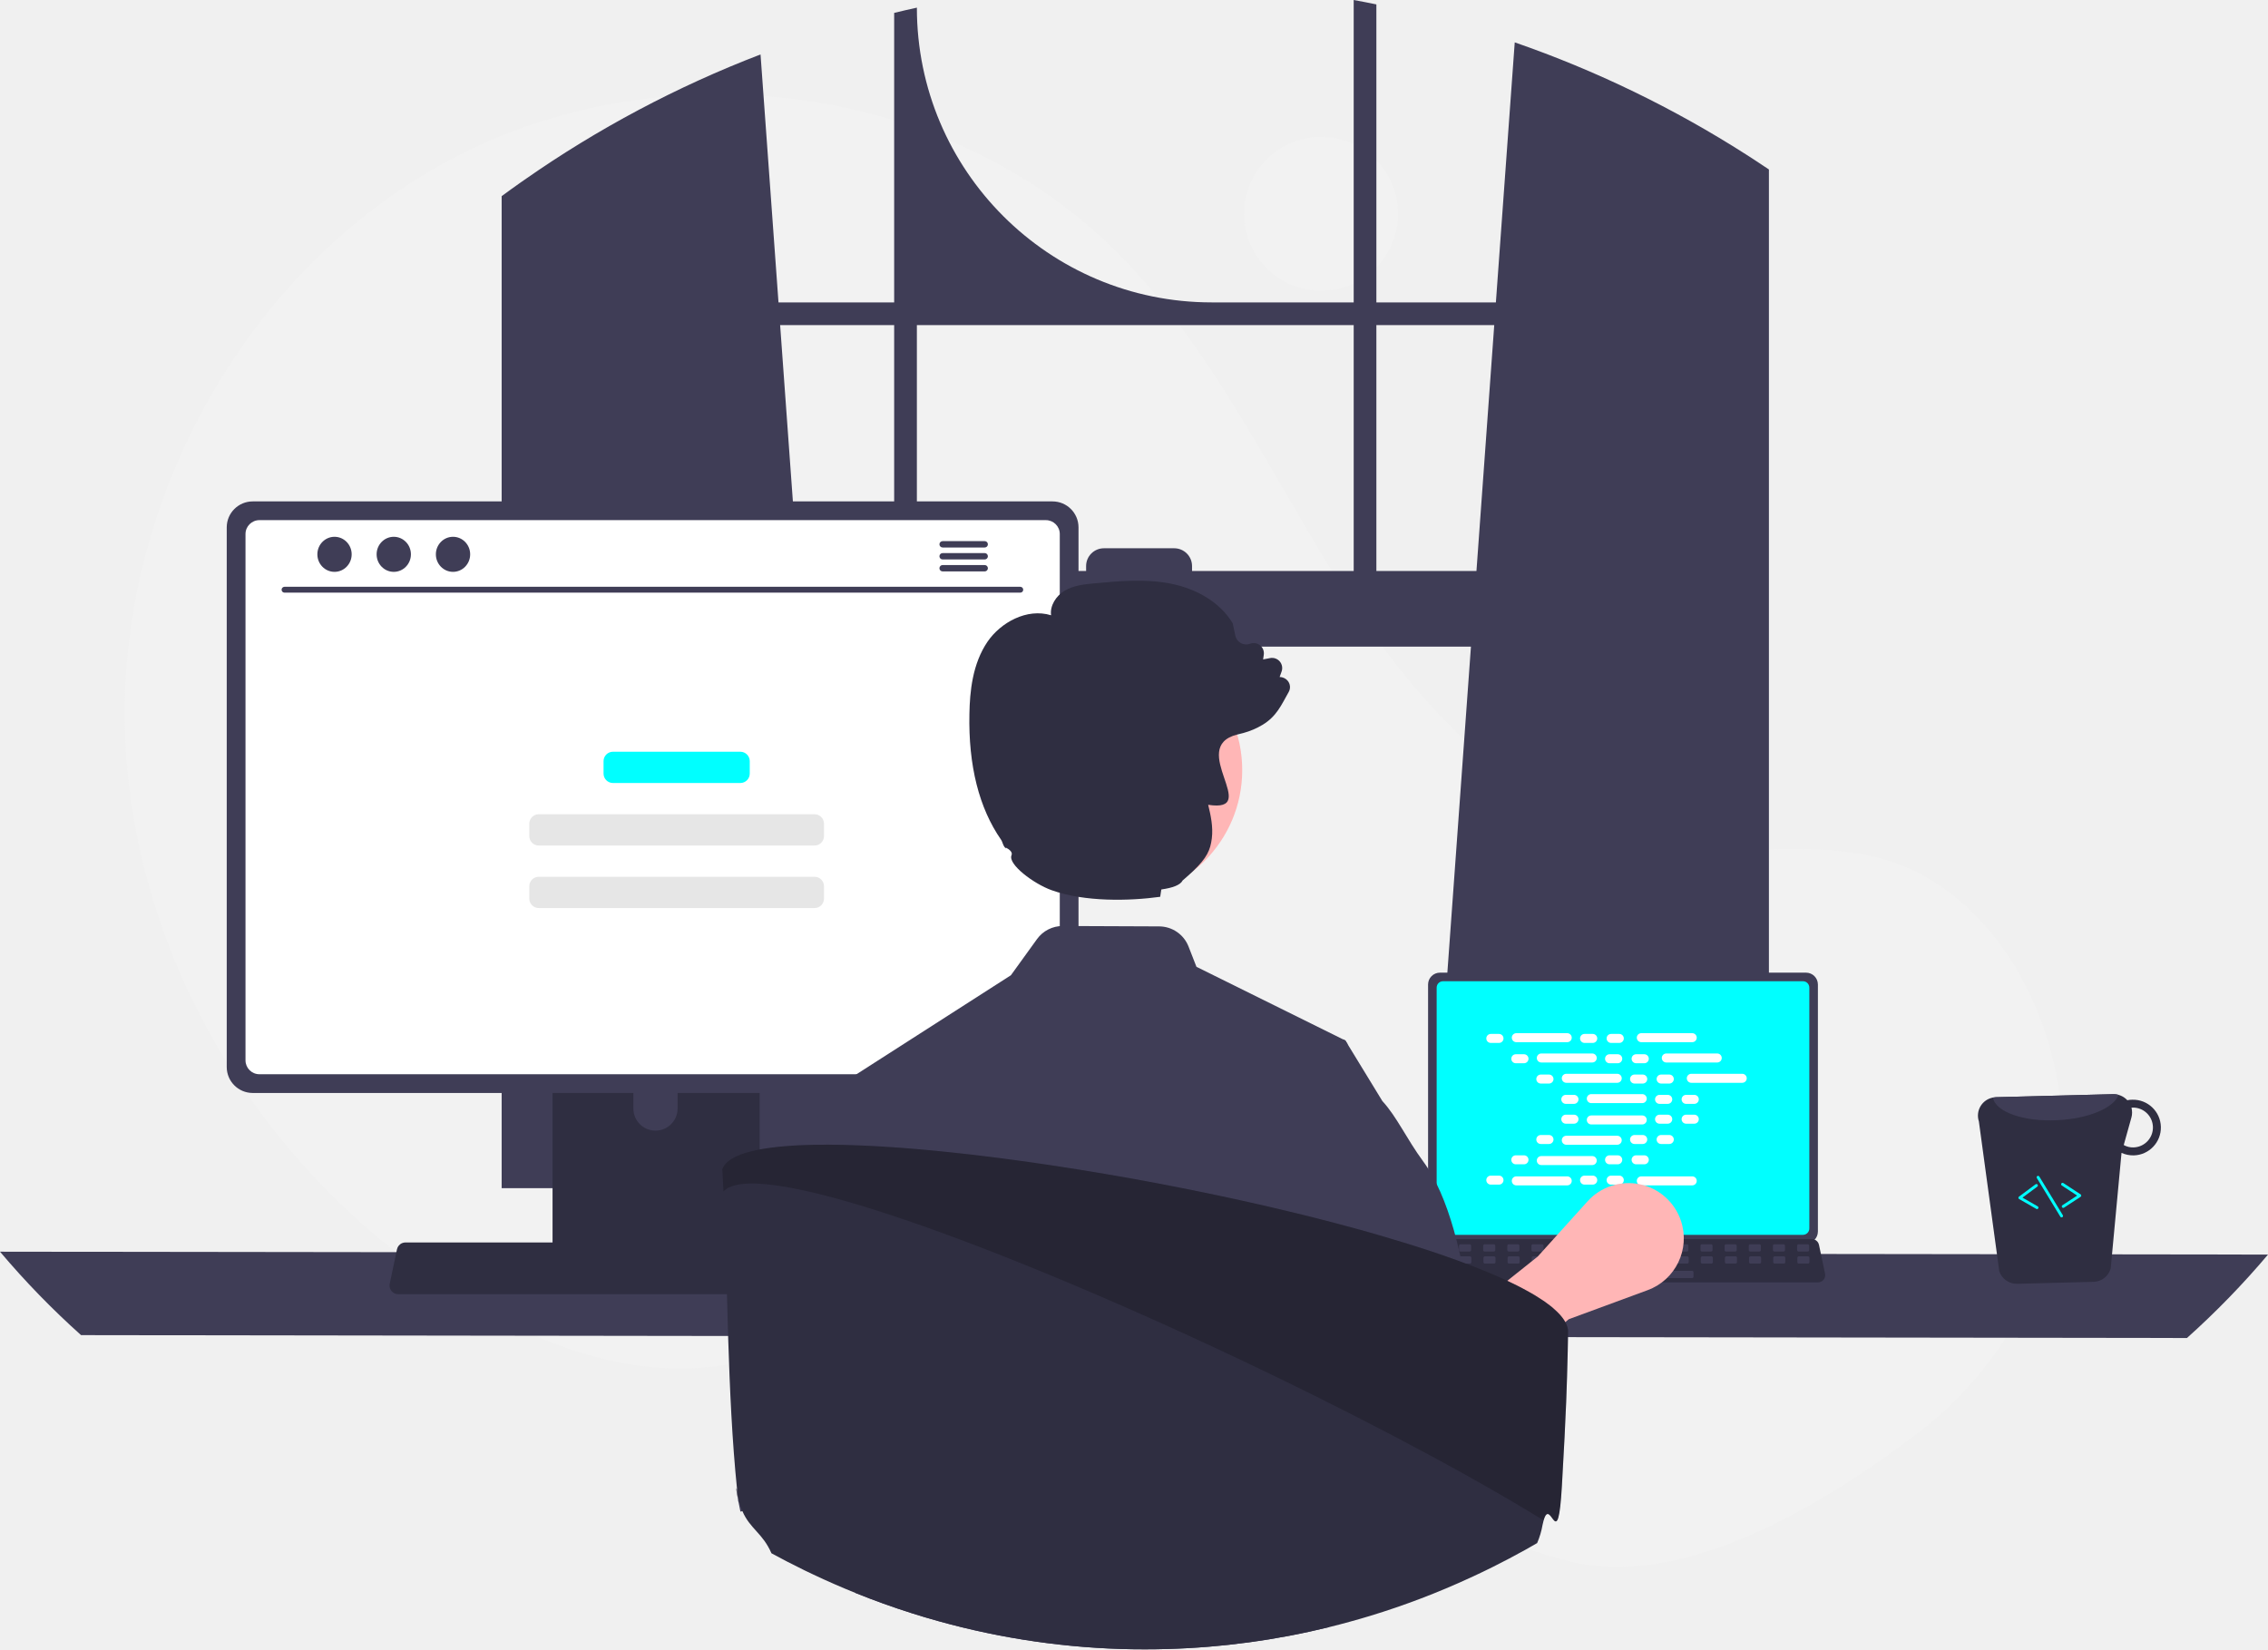
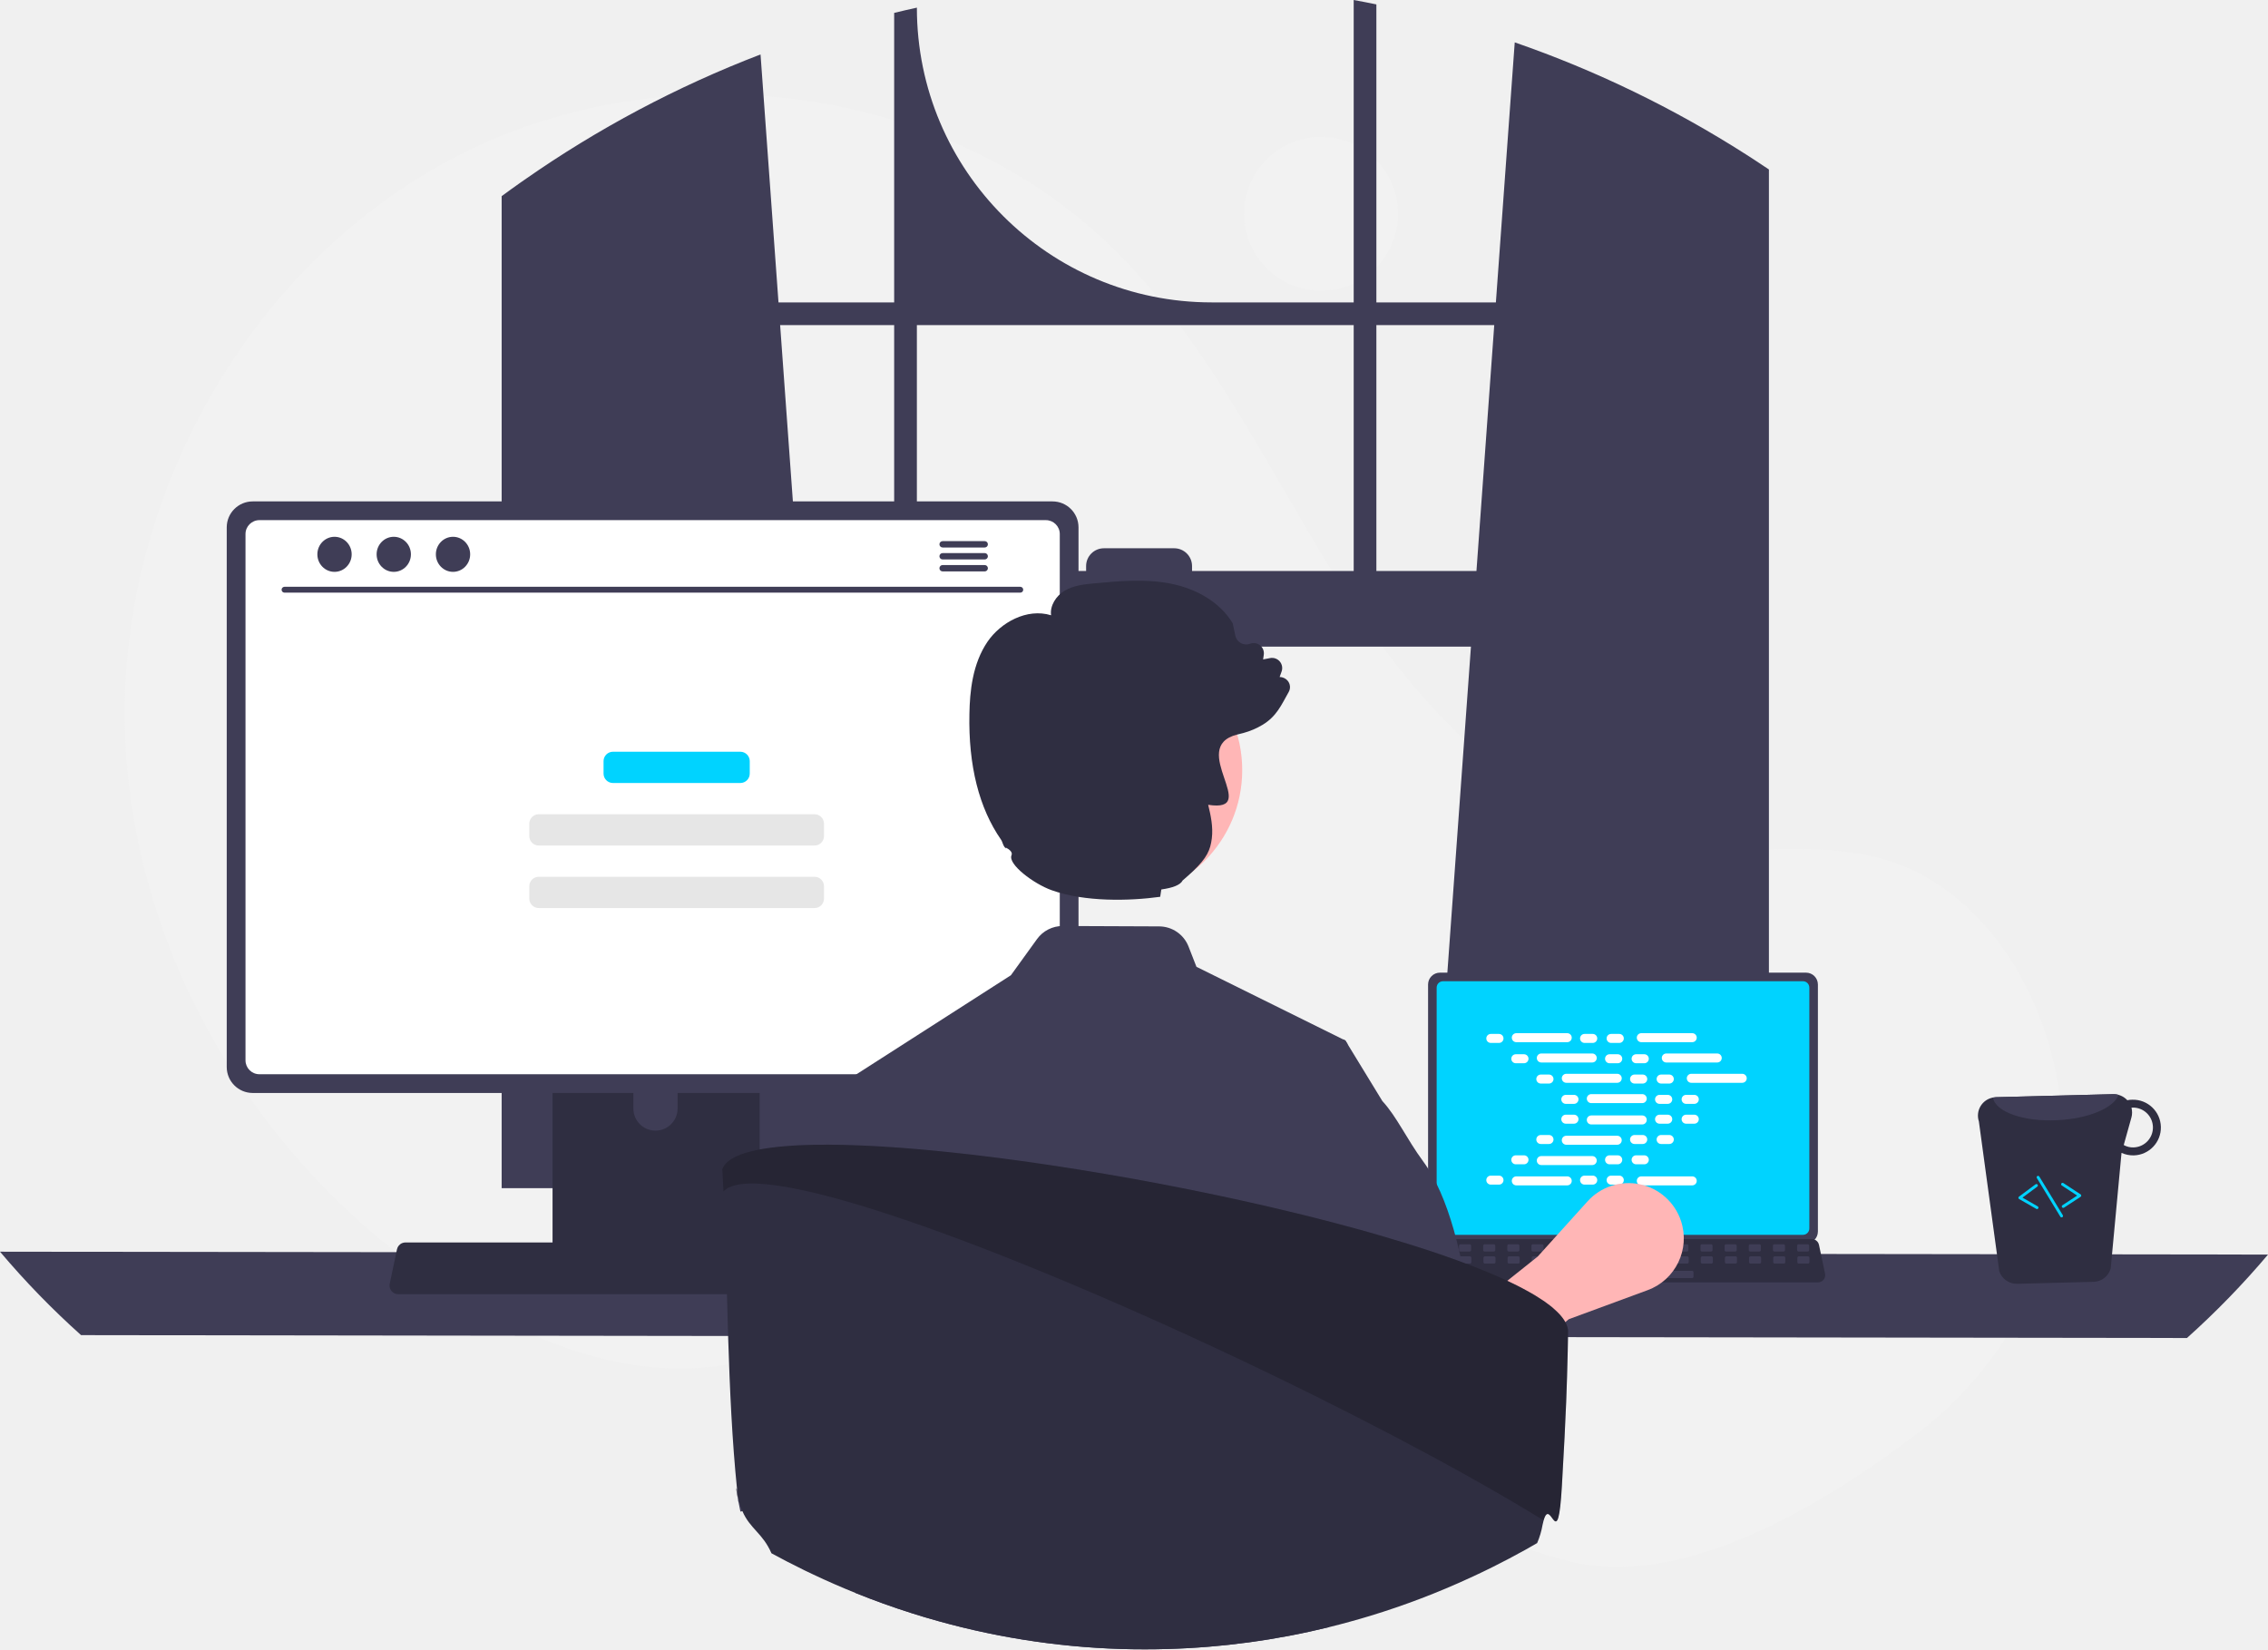
<svg xmlns="http://www.w3.org/2000/svg" data-name="Layer 1" width="786.82" height="572.258" viewBox="0 0 786.82 572.258">
  <circle cx="458.321" cy="74.182" r="26.701" fill="#f2f2f2" />
  <path d="M872.038,661.023c39.688-30.229,58.644-81.025,46.776-129.482q-.442-1.806-.934-3.604c-7.867-28.763-27.332-56.101-55.7-65.291-23.82-7.717-49.82-1.783-74.669-4.851-48.781-6.024-86.601-45.494-113.211-86.819-26.611-41.325-47.062-87.583-82.422-121.724-58.285-56.275-153.362-68.391-225.627-31.76C293.987,254.121,247.955,335.391,249.918,416.386c1.963,80.995,50.046,158.432,119.875,199.517,25.652,15.093,55.321,25.785,84.848,22.044,25.62-3.246,48.899-17.013,74.399-21.1,40.091-6.426,79.927,11.701,114.603,32.824,34.676,21.123,68.17,46.16,107.574,55.952C789.478,715.131,836.881,687.801,872.038,661.023Z" transform="translate(-206.59 -163.8711)" fill="#f2f2f2" />
  <path d="M815.016,219.191c-.87-.58-1.75-1.13-2.62-1.69a380.24,380.24,0,0,0-80.31-38.93l-6.54,90.22h-41.46v-103.39c-2.61-.54-5.24-1.05-7.87-1.53v104.92H626.946A102.27,102.27,0,0,1,524.676,166.521v-0c-2.64.57-5.26,1.18-7.88,1.83v100.44h-40.13l-6.23-86.03a380.858,380.858,0,0,0-81.94,43.53c-.44.3-.88.61-1.31.91-2.21,1.55-4.39,3.13-6.56,4.73v344.19h118.27l-2.09-28.95-11.5-158.95h231.59l-11.5,158.95-2.09,28.95h116.96v-353.45Q817.656,220.901,815.016,219.191Zm-298.22,142.78h-33.39l-6.17-85.3h39.56Zm159.42,0h-56.08v-1.69a6.18,6.18,0,0,0-6.19-6.18h-24.38a6.178,6.178,0,0,0-6.18,6.18v1.69h-58.71v-85.3h151.54Zm7.87,0v-85.3h40.89l-6.17,85.3Z" transform="translate(-206.59 -163.8711)" fill="#3f3d56" />
  <path d="M206.59,598.162a289.003,289.003,0,0,0,28.12,28.95l730.58,1a289.003,289.003,0,0,0,28.12-28.95Z" transform="translate(-206.59 -163.8711)" fill="#3f3d56" />
  <path d="M702.02,505.462v85.704a4.122,4.122,0,0,0,4.119,4.119H833.143a4.122,4.122,0,0,0,4.119-4.119v-85.704a4.124,4.124,0,0,0-4.119-4.115H706.139A4.124,4.124,0,0,0,702.02,505.462Z" transform="translate(-206.59 -163.8711)" fill="#3f3d56" />
-   <path d="M704.999,506.529V590.109a2.205,2.205,0,0,0,2.201,2.201H832.086a2.205,2.205,0,0,0,2.201-2.201V506.529a2.206,2.206,0,0,0-2.201-2.206H707.201A2.206,2.206,0,0,0,704.999,506.529Z" transform="translate(-206.59 -163.8711)" fill="#00FFFF" />
+   <path d="M704.999,506.529V590.109a2.205,2.205,0,0,0,2.201,2.201H832.086a2.205,2.205,0,0,0,2.201-2.201V506.529a2.206,2.206,0,0,0-2.201-2.206H707.201A2.206,2.206,0,0,0,704.999,506.529Z" transform="translate(-206.59 -163.8711)" fill="#00d3ff" />
  <path d="M699.364,607.881a2.47,2.47,0,0,0,1.943.93H837.299a2.502,2.502,0,0,0,2.446-3.016l-2.111-10.027a2.507,2.507,0,0,0-1.558-1.818,2.425,2.425,0,0,0-.888-.168H703.41a2.424,2.424,0,0,0-.888.168,2.507,2.507,0,0,0-1.558,1.818l-2.111,10.027A2.501,2.501,0,0,0,699.364,607.881Z" transform="translate(-206.59 -163.8711)" fill="#2f2e41" />
  <rect x="830.034" y="595.588" width="4.188" height="2.513" rx="0.488" transform="translate(1457.666 1029.819) rotate(-180)" fill="#3f3d56" />
  <rect x="821.657" y="595.588" width="4.188" height="2.513" rx="0.488" transform="translate(1440.912 1029.819) rotate(-180)" fill="#3f3d56" />
  <rect x="813.28" y="595.588" width="4.188" height="2.513" rx="0.488" transform="translate(1424.158 1029.819) rotate(-180)" fill="#3f3d56" />
  <rect x="804.903" y="595.588" width="4.188" height="2.513" rx="0.488" transform="translate(1407.404 1029.819) rotate(-180)" fill="#3f3d56" />
  <rect x="796.526" y="595.588" width="4.188" height="2.513" rx="0.488" transform="translate(1390.65 1029.819) rotate(-180)" fill="#3f3d56" />
  <rect x="788.149" y="595.588" width="4.188" height="2.513" rx="0.488" transform="translate(1373.896 1029.819) rotate(-180)" fill="#3f3d56" />
  <rect x="779.772" y="595.588" width="4.188" height="2.513" rx="0.488" transform="translate(1357.142 1029.819) rotate(-180)" fill="#3f3d56" />
  <rect x="771.395" y="595.588" width="4.188" height="2.513" rx="0.488" transform="translate(1340.388 1029.819) rotate(-180)" fill="#3f3d56" />
  <rect x="763.018" y="595.588" width="4.188" height="2.513" rx="0.488" transform="translate(1323.634 1029.819) rotate(-180)" fill="#3f3d56" />
  <rect x="754.641" y="595.588" width="4.188" height="2.513" rx="0.488" transform="translate(1306.88 1029.819) rotate(-180)" fill="#3f3d56" />
  <rect x="746.264" y="595.588" width="4.188" height="2.513" rx="0.488" transform="translate(1290.126 1029.819) rotate(-180)" fill="#3f3d56" />
  <rect x="737.887" y="595.588" width="4.188" height="2.513" rx="0.488" transform="translate(1273.372 1029.819) rotate(-180)" fill="#3f3d56" />
  <rect x="729.51" y="595.588" width="4.188" height="2.513" rx="0.488" transform="translate(1256.618 1029.819) rotate(-180)" fill="#3f3d56" />
  <rect x="721.133" y="595.588" width="4.188" height="2.513" rx="0.488" transform="translate(1239.865 1029.819) rotate(-180)" fill="#3f3d56" />
  <rect x="712.756" y="595.588" width="4.188" height="2.513" rx="0.488" transform="translate(1223.111 1029.819) rotate(-180)" fill="#3f3d56" />
  <rect x="704.379" y="595.588" width="4.188" height="2.513" rx="0.488" transform="translate(1206.357 1029.819) rotate(-180)" fill="#3f3d56" />
  <rect x="830.133" y="599.777" width="4.188" height="2.513" rx="0.488" transform="translate(1457.864 1038.196) rotate(-180)" fill="#3f3d56" />
  <rect x="821.756" y="599.777" width="4.188" height="2.513" rx="0.488" transform="translate(1441.11 1038.196) rotate(-180)" fill="#3f3d56" />
  <rect x="813.379" y="599.777" width="4.188" height="2.513" rx="0.488" transform="translate(1424.356 1038.196) rotate(-180)" fill="#3f3d56" />
  <rect x="805.002" y="599.777" width="4.188" height="2.513" rx="0.488" transform="translate(1407.602 1038.196) rotate(-180)" fill="#3f3d56" />
  <rect x="796.625" y="599.777" width="4.188" height="2.513" rx="0.488" transform="translate(1390.848 1038.196) rotate(-180)" fill="#3f3d56" />
  <rect x="788.248" y="599.777" width="4.188" height="2.513" rx="0.488" transform="translate(1374.094 1038.196) rotate(-180)" fill="#3f3d56" />
  <rect x="779.871" y="599.777" width="4.188" height="2.513" rx="0.488" transform="translate(1357.34 1038.196) rotate(-180)" fill="#3f3d56" />
  <rect x="771.494" y="599.777" width="4.188" height="2.513" rx="0.488" transform="translate(1340.586 1038.196) rotate(-180)" fill="#3f3d56" />
  <rect x="763.117" y="599.777" width="4.188" height="2.513" rx="0.488" transform="translate(1323.832 1038.196) rotate(-180)" fill="#3f3d56" />
  <rect x="754.74" y="599.777" width="4.188" height="2.513" rx="0.488" transform="translate(1307.078 1038.196) rotate(-180)" fill="#3f3d56" />
  <rect x="746.363" y="599.777" width="4.188" height="2.513" rx="0.488" transform="translate(1290.324 1038.196) rotate(-180)" fill="#3f3d56" />
  <rect x="737.986" y="599.777" width="4.188" height="2.513" rx="0.488" transform="translate(1273.57 1038.196) rotate(-180)" fill="#3f3d56" />
  <rect x="729.609" y="599.777" width="4.188" height="2.513" rx="0.488" transform="translate(1256.816 1038.196) rotate(-180)" fill="#3f3d56" />
  <rect x="721.232" y="599.777" width="4.188" height="2.513" rx="0.488" transform="translate(1240.062 1038.196) rotate(-180)" fill="#3f3d56" />
  <rect x="712.855" y="599.777" width="4.188" height="2.513" rx="0.488" transform="translate(1223.309 1038.196) rotate(-180)" fill="#3f3d56" />
  <rect x="704.478" y="599.777" width="4.188" height="2.513" rx="0.488" transform="translate(1206.555 1038.196) rotate(-180)" fill="#3f3d56" />
  <rect x="760.604" y="604.803" width="33.508" height="2.513" rx="0.488" transform="translate(1348.126 1048.248) rotate(-180)" fill="#3f3d56" />
  <rect x="515.631" y="358.737" width="5.966" height="3.122" rx="1.561" fill="#fff" />
  <rect x="548.154" y="358.737" width="5.966" height="3.122" rx="1.561" fill="#fff" />
  <rect x="557.369" y="358.737" width="5.966" height="3.122" rx="1.561" fill="#fff" />
  <rect x="524.477" y="358.477" width="20.796" height="3.122" rx="1.561" fill="#fff" />
  <rect x="567.841" y="358.477" width="20.796" height="3.122" rx="1.561" fill="#fff" />
  <rect x="524.304" y="365.784" width="5.966" height="3.122" rx="1.561" fill="#fff" />
  <rect x="556.827" y="365.784" width="5.966" height="3.122" rx="1.561" fill="#fff" />
  <rect x="566.042" y="365.784" width="5.966" height="3.122" rx="1.561" fill="#fff" />
  <rect x="533.15" y="365.523" width="20.796" height="3.122" rx="1.561" fill="#fff" />
  <rect x="576.514" y="365.523" width="20.796" height="3.122" rx="1.561" fill="#fff" />
  <rect x="532.977" y="372.83" width="5.966" height="3.122" rx="1.561" fill="#fff" />
  <rect x="565.5" y="372.83" width="5.966" height="3.122" rx="1.561" fill="#fff" />
  <rect x="574.715" y="372.83" width="5.966" height="3.122" rx="1.561" fill="#fff" />
  <rect x="541.823" y="372.57" width="20.796" height="3.122" rx="1.561" fill="#fff" />
  <rect x="585.187" y="372.57" width="20.796" height="3.122" rx="1.561" fill="#fff" />
  <rect x="541.649" y="379.877" width="5.966" height="3.122" rx="1.561" fill="#fff" />
  <rect x="574.172" y="379.877" width="5.966" height="3.122" rx="1.561" fill="#fff" />
  <rect x="583.387" y="379.877" width="5.966" height="3.122" rx="1.561" fill="#fff" />
  <rect x="550.496" y="379.617" width="20.796" height="3.122" rx="1.561" fill="#fff" />
  <rect x="548.154" y="407.898" width="5.966" height="3.122" rx="1.561" fill="#fff" />
  <rect x="557.369" y="407.898" width="5.966" height="3.122" rx="1.561" fill="#fff" />
  <rect x="567.841" y="408.158" width="20.796" height="3.122" rx="1.561" fill="#fff" />
  <rect x="515.631" y="407.898" width="5.966" height="3.122" rx="1.561" fill="#fff" />
  <rect x="524.477" y="408.158" width="20.796" height="3.122" rx="1.561" fill="#fff" />
  <rect x="524.304" y="400.851" width="5.966" height="3.122" rx="1.561" fill="#fff" />
  <rect x="556.827" y="400.851" width="5.966" height="3.122" rx="1.561" fill="#fff" />
  <rect x="566.042" y="400.851" width="5.966" height="3.122" rx="1.561" fill="#fff" />
  <rect x="533.15" y="401.111" width="20.796" height="3.122" rx="1.561" fill="#fff" />
  <rect x="532.977" y="393.804" width="5.966" height="3.122" rx="1.561" fill="#fff" />
  <rect x="565.5" y="393.804" width="5.966" height="3.122" rx="1.561" fill="#fff" />
  <rect x="574.715" y="393.804" width="5.966" height="3.122" rx="1.561" fill="#fff" />
  <rect x="541.823" y="394.064" width="20.796" height="3.122" rx="1.561" fill="#fff" />
  <rect x="541.649" y="386.758" width="5.966" height="3.122" rx="1.561" fill="#fff" />
  <rect x="574.172" y="386.758" width="5.966" height="3.122" rx="1.561" fill="#fff" />
  <rect x="583.387" y="386.758" width="5.966" height="3.122" rx="1.561" fill="#fff" />
  <rect x="550.496" y="387.018" width="20.796" height="3.122" rx="1.561" fill="#fff" />
  <path d="M711.507,654.353l-13.35-21.102,41.902-33.403,17.295-19.161a19.161,19.161,0,0,1,32.418,6.828h0a19.161,19.161,0,0,1-11.57,23.991l-27.349,10.075Z" transform="translate(-206.59 -163.8711)" fill="#ffb6b6" />
  <path d="M398.28,501.352v102.56h71.85v-102.56a3.448,3.448,0,0,0-2.43-3.3,3.175,3.175,0,0,0-1.03-.16H401.75A3.463,3.463,0,0,0,398.28,501.352Zm28.04,35.24a7.67,7.67,0,0,1,15.34,0v11.9a7.67,7.67,0,0,1-15.34,0Z" transform="translate(-206.59 -163.8711)" fill="#2f2e41" />
  <path d="M398.06,600.632v9.89a1.946,1.946,0,0,0,1.93,1.94h68.43a1.94,1.94,0,0,0,1.93-1.94v-9.89Z" transform="translate(-206.59 -163.8711)" fill="#3f3d56" />
  <path d="M285.25,346.832V534.092a9.007,9.007,0,0,0,9,9h277.5a9.007,9.007,0,0,0,9-9V346.832a9.011,9.011,0,0,0-9-8.99H294.25A9.012,9.012,0,0,0,285.25,346.832Z" transform="translate(-206.59 -163.8711)" fill="#3f3d56" />
  <path d="M291.76,349.162v182.62a4.818,4.818,0,0,0,4.81,4.81H569.44a4.818,4.818,0,0,0,4.81-4.81v-182.62a4.82,4.82,0,0,0-4.81-4.82H296.57A4.821,4.821,0,0,0,291.76,349.162Z" transform="translate(-206.59 -163.8711)" fill="#fff" />
  <path d="M342.4,611.792a2.948,2.948,0,0,0,2.32,1.11h162.34a2.987,2.987,0,0,0,2.92-3.6l-2.52-11.97a2.993,2.993,0,0,0-1.86-2.17,2.895,2.895,0,0,0-1.06-.2H347.23a2.894,2.894,0,0,0-1.06.2,2.992,2.992,0,0,0-1.86,2.17l-2.52,11.97A2.985,2.985,0,0,0,342.4,611.792Z" transform="translate(-206.59 -163.8711)" fill="#2f2e41" />
  <path d="M560.585,369.499H305.261a1.016,1.016,0,0,1,0-2.031H560.585a1.016,1.016,0,0,1,0,2.031Z" transform="translate(-206.59 -163.8711)" fill="#3f3d56" />
  <ellipse cx="116.051" cy="192.33" rx="5.95" ry="6.083" fill="#3f3d56" />
  <ellipse cx="136.607" cy="192.33" rx="5.95" ry="6.083" fill="#3f3d56" />
  <ellipse cx="157.163" cy="192.33" rx="5.95" ry="6.083" fill="#3f3d56" />
  <path d="M548.206,351.622h-14.6a1.105,1.105,0,0,0,0,2.21h14.6a1.105,1.105,0,0,0,0-2.21Z" transform="translate(-206.59 -163.8711)" fill="#3f3d56" />
  <path d="M548.206,355.772h-14.6a1.105,1.105,0,0,0,0,2.21h14.6a1.105,1.105,0,0,0,0-2.21Z" transform="translate(-206.59 -163.8711)" fill="#3f3d56" />
  <path d="M548.206,359.922h-14.6a1.105,1.105,0,0,0,0,2.21h14.6a1.105,1.105,0,0,0,0-2.21Z" transform="translate(-206.59 -163.8711)" fill="#3f3d56" />
  <path d="M900.186,604.972a6.416,6.416,0,0,0,6.183,4.331l26.492-.682a6.329,6.329,0,0,0,5.981-4.657l3.749-40.087a9.794,9.794,0,0,0,4.238.871,9.661,9.661,0,1,0-.485-19.317,8.184,8.184,0,0,0-1.736.181,6.548,6.548,0,0,0-4.874-2.103l-40.751,1.052a5.853,5.853,0,0,0-1.005.125,6.365,6.365,0,0,0-4.873,8.265Zm43.173-43.817,2.668-9.553a6.506,6.506,0,0,0,.02-3.375c.129-0.0.244-.062.373-.062a6.91,6.91,0,0,1,.324,13.817A6.505,6.505,0,0,1,943.359,561.156Z" transform="translate(-206.59 -163.8711)" fill="#2f2e41" />
  <path d="M897.978,544.686c.868,4.964,10.629,8.454,22.366,7.847,10.793-.497,19.617-4.287,21.234-8.778a6.025,6.025,0,0,0-1.844-.246l-40.751,1.052A5.853,5.853,0,0,0,897.978,544.686Z" transform="translate(-206.59 -163.8711)" fill="#3f3d56" />
-   <path d="M922.494,582.944a.497.497,0,0,0,.151-.066l5.753-3.766a.499.499,0,0,0,0-.836l-5.98-3.917a.5.5,0,1,0-.548.836l5.341,3.498-5.114,3.348a.5.5,0,0,0,.396.903Z" transform="translate(-206.59 -163.8711)" fill="#00FFFF" />
-   <path d="M913.408,583.363a.5.5,0,0,0,.126-.918l-5.303-3.04,5.126-3.807a.5.5,0,1,0-.596-.802l-5.739,4.263a.5.5,0,0,0,.049.835l5.965,3.42A.5.5,0,0,0,913.408,583.363Z" transform="translate(-206.59 -163.8711)" fill="#00FFFF" />
-   <path d="M921.922,586.244a.482.482,0,0,0,.137-.058.5.5,0,0,0,.168-.687l-8.155-13.408a.5.5,0,0,0-.854.521l8.155,13.408A.5.5,0,0,0,921.922,586.244Z" transform="translate(-206.59 -163.8711)" fill="#00FFFF" />
-   <rect x="209.385" y="260.827" width="50.719" height="10.846" rx="3.264" fill="#00FFFF" />
+   <path d="M922.494,582.944a.497.497,0,0,0,.151-.066l5.753-3.766a.499.499,0,0,0,0-.836l-5.98-3.917a.5.5,0,1,0-.548.836l5.341,3.498-5.114,3.348a.5.5,0,0,0,.396.903Z" transform="translate(-206.59 -163.8711)" fill="#00d3ff" />
+   <path d="M913.408,583.363a.5.5,0,0,0,.126-.918l-5.303-3.04,5.126-3.807a.5.5,0,1,0-.596-.802l-5.739,4.263a.5.5,0,0,0,.049.835l5.965,3.42A.5.5,0,0,0,913.408,583.363Z" transform="translate(-206.59 -163.8711)" fill="#00d3ff" />
+   <path d="M921.922,586.244a.482.482,0,0,0,.137-.058.5.5,0,0,0,.168-.687l-8.155-13.408a.5.5,0,0,0-.854.521l8.155,13.408A.5.5,0,0,0,921.922,586.244Z" transform="translate(-206.59 -163.8711)" fill="#00d3ff" />
+   <rect x="209.385" y="260.827" width="50.719" height="10.846" rx="3.264" fill="#00d3ff" />
  <rect x="183.626" y="282.519" width="102.236" height="10.846" rx="3.264" fill="#e6e6e6" />
  <rect x="183.626" y="304.21" width="102.236" height="10.846" rx="3.264" fill="#e6e6e6" />
  <path d="M497.301,540.717l.217.684.011.023,6.525,19.838,7.506,22.861,14.123,42.961.137,6.673v.023l1.049,53.684-2.909,7.278,3.274,11.932s-1.506-18.037-9.582-7.679c-4.574,5.886-9.925,11.91-14.317,17.556q9.6,3.884,19.507,7.027c1.426.456,2.863.89,4.301,1.323q.462.137.924.274a266.863,266.863,0,0,0,67.351,10.826c1.186.034,2.35.057,3.479.08.399.011.787.023,1.175.023,1.278.011,2.544.023,3.822.023q3.867,0,7.7-.114a266.853,266.853,0,0,0,56.091-7.586c-.125-7.586-.468-16.45-.958-25.918-.228-4.643-5.35-9.674-5.658-14.533-.217-3.65,4.381-7.084,4.141-10.792-1.551-22.827-3.491-14.064-4.928-30.229q-.222-2.379-.411-4.552c-.924-10.381-1.563-16.872-1.563-16.872l6.137-38.683,9.639-60.734-.742-1.221-.833-.411-50.844-25.165-2.761-7.073a10.979,10.979,0,0,0-10.141-6.947l-33.493-.137a10.931,10.931,0,0,0-8.909,4.529l-9.069,12.56Z" transform="translate(-206.59 -163.8711)" fill="#3f3d56" />
  <path d="M533.407,617.525,525.82,633.758l-5.179,11.088-8.909,46.646-4.46,4.734L503.45,679.467l-39.998,8.881c-1.312-7.29-.351.247-1.161-7.75.228-.228.468-.456.707-.685.639-.593,1.175-1.152,1.164-1.688-.456-27.584.913-74.526,12.343-102.966a60.053,60.053,0,0,1,7.027-13.107c.228-.308.445-.616.662-.924,5.27-7.381,8.601-14.647,13.324-19.815v-.011a.53.53,0,0,0,.08-.08.157.157,0,0,0,.046-.034l32.443-17.203,1.392,39.105.992,28.109Z" transform="translate(-206.59 -163.8711)" fill="#3f3d56" />
  <path d="M650.391,622.135l9.476,20.275,3.307,7.061,8.907,46.642,4.446,4.723,3.83-16.755,1.8-.369,32.459-6.722,9.461,30.046a17.984,17.984,0,0,0-3.261-22.506c-.646-.585-1.184-1.154-1.169-1.692.538-32.443-1.446-91.684-19.367-116.066-5.692-7.738-9.107-15.445-14.076-20.829-.015-.015-.015-.031-.031-.031L674.081,526.114l-.738-1.215-.831-.415Z" transform="translate(-206.59 -163.8711)" fill="#3f3d56" />
  <circle id="a657ec4b-47ce-4d2a-9c58-81a811696ca9" data-name="Ellipse 5" cx="386.397" cy="267.201" r="44.558" fill="#ffb6b6" />
  <path d="M653.212,399.948a3.759,3.759,0,0,0-2.69-1.19l.67-1.86a3.528,3.528,0,0,0-3.96-4.7l-2.44.47.23-1.63a3.534,3.534,0,0,0-4.73-3.82,3.766,3.766,0,0,1-3.24-.23,3.846,3.846,0,0,1-1.92-2.61l-.85-4.1-.09-.22c-4.14-6.9-12.1-11.92-21.84-13.76-8.67-1.65-17.56-.81-26.13-.02-3.4.32-7.24.68-10.44,2.64-2.72,1.68-5.02,5.04-4.55,8.43-8.45-2.59-17.51,2.58-22,9.1-5.32,7.76-6.19,17.48-6.33,25.08-.38,17.98,3.33,32.69,11,43.73.56.8.7,2.47,1.81,3.03l-.23-.37c1.24.62,2.5,1.62,2.03,2.69-1.35,3.08,7.62,9.89,13.94,12.14,11.53,4.11,26.86,3.76,37.64,2.28l.38-2.55c3.89-.53,6.63-1.54,7.4-3.12,1.36-1.16,2.52-2.2,3.53-3.16l.01-.01c.02-.02.06-.05.08-.07,4.87-4.67,6-7.33,6.51-11.38.49-3.97-.38-8-1.27-11.63,18.74,2.9-7.38-19.96,10.08-24.38a5.434,5.434,0,0,1,.61-.15c.51-.12,1.02-.24,1.51-.38a26.448,26.448,0,0,0,6.72-2.87c4.88-2.97,6.49-6.91,9.01-11.35A3.427,3.427,0,0,0,653.212,399.948Z" transform="translate(-206.59 -163.8711)" fill="#2f2e41" />
  <path d="M750.582,625.308c-.01,1.75-.03,4.2-.11,7.23q-.015.63-.03,1.29c-.13,5.57-.26,10.24-.47,15.43-.01.36-.02.71-.04,1.07-.28,7.24-.72,15.67-1.48,29.02-1.41,24.66-3.87,3.39-6.34,12.04-.12.43-.25.94-.37,1.54a27.916,27.916,0,0,1-1.88,6.33c-1.31.78-2.66,1.53-3.99,2.28-3.79,2.11-7.64,4.14-11.52,6.07-2.18,1.08-4.37,2.14-6.57,3.16-.35.16-.69.32-1.03.47a270.887,270.887,0,0,1-34.75,13.26c-2.32.7-4.63,1.38-6.97,2.01-2.44.68-4.88,1.32-7.35,1.92a266.893,266.893,0,0,1-56.09,7.59c-2.55.08-5.12.11-7.7.11-1.28,0-2.54-.01-3.82-.02-.39,0-.78-.01-1.17-.02-1.13-.03-2.3-.05-3.48-.08a266.663,266.663,0,0,1-67.35-10.83l-.93-.27c-1.44-.44-2.87-.87-4.3-1.33q-9.9-3.135-19.51-7.02-7.335-2.955-14.5-6.34a.339.339,0,0,1-.12-.06c-1-.46-2.01-.94-3.01-1.43-.13-.07-.27-.14-.41-.21q-5.595-2.73-11.07-5.72c-3.07-7.05-7.39-8.4-10.07-14.6a25.874,25.874,0,0,1-1.68-5.74c0-.02-.01-.04-.01-.07.28,3.72-1.19-6.6-.01-.04-.01-.12-.02-.25-.03-.4-.03-.36-.07-.8-.13-1.35-3.43-33.49-3.21-71.79-4.7-103.35q-.15-3.06-.31-5.86c-.03-.62-.07-1.23-.11-1.83.07-.18.15-.37.24-.55a1.002,1.002,0,0,1,.07-.15,1.623,1.623,0,0,1,.1-.18c.02-.03.05-.07.07-.1a.917.917,0,0,1,.05-.1c.09-.14.19-.29.3-.43.05-.06.09-.11.14-.16a.808.808,0,0,1,.12-.14.637.637,0,0,1,.11-.13c.04-.04.08-.09.13-.14a.302.302,0,0,1,.08-.08,2.033,2.033,0,0,1,.26-.25,9.624,9.624,0,0,1,1.14-.9c.14-.09.29-.18.43-.28a19.135,19.135,0,0,1,3.17-1.52c.38-.14.76-.27,1.17-.41.15-.04.29-.09.44-.14.22-.07.44-.14.67-.19,1.14-.34,2.37-.63,3.7-.9.16-.03.33-.06.5-.1.24-.05.49-.09.74-.13.34-.06.69-.12,1.04-.18,2.97-.47,6.34-.82,10.06-1.05q.525-.03,1.05-.06c.41-.02.82-.04,1.24-.06.35-.02.71-.03,1.07-.04.35-.02.71-.03,1.08-.04,1.01-.03,2.05-.06,3.11-.08,3.02-.06,6.2-.04,9.54.03,1.55.04,3.13.08,4.75.15.11,0,.21.01.31.01,1.41.05,2.83.11,4.29.19,1.02.05,2.05.1,3.08.16.97.06,1.95.12,2.94.19.77.04,1.54.1,2.32.15.66.05,1.32.1,1.98.14l.9.06c.49.04.98.07,1.48.12,1.1.09,2.2.18,3.32.27,1.11.1,2.24.2,3.37.3s2.27.21,3.41.32c.12.01.23.02.34.03,1.04.11,2.08.21,3.13.32.24.02.49.04.73.07,1.001.101,2.022.218,3.032.326.31.033.618.066.929.1.791.086,1.572.161,2.368.254,1.05.12,2.12.23,3.16.37.81.09,1.62.18,2.43.28,1.27.15,2.56.31,3.85.48.49.06.98.12,1.47.19,3.68.46,7.4.97,11.18,1.5,5.73.81,11.55,1.69,17.41,2.64q8.805,1.425,17.71,3.01c1.5.27,3,.54,4.51.82q1.02.195,2.04.39c1.16.21,2.32.43,3.48.65,1.16.22,2.32.44,3.48.67,1.38.27,2.77.54,4.15.81,9.09,1.8,18.13,3.72,26.95,5.73,1.45.33,2.9.67,4.34,1q4.32,1.005,8.56,2.04c.78.18,1.55.37,2.32.56,1.92.48,3.84.96,5.73,1.45l.33.09c1.39.34,2.75.69,4.11,1.05q4.815,1.26,9.47,2.55,3.09.855,6.11,1.73c3.01.87,5.96,1.75,8.83,2.64.71.22,1.42.44,2.12.65,2.1.65,4.17,1.31,6.18,1.97,1.6.52,3.16,1.05,4.7,1.58q2.31.795,4.53,1.59c.95.34,1.89.7,2.83,1.04,1.35.5,2.68,1,3.98,1.5.4.15.79.31,1.18.46.25.11.49.2.73.3.47.19.95.37,1.41.56.47.18.93.37,1.39.57.45.18.91.37,1.35.56.45.18.89.37,1.33.57.37.15.73.31,1.08.47.71.31,1.42.62,2.11.94.34.16.68.31,1.02.47l.78.36c.11.06.22.11.33.16.25.12.51.25.76.37.58.27,1.15.56,1.71.83.75.38,1.48.76,2.18,1.13.71.38,1.4.76,2.06,1.13.11.06.21.12.32.18.15.08.3.17.45.25.51.29,1,.59,1.49.88.96.59,1.87,1.17,2.72,1.75.19.13.37.26.56.38.63.45,1.23.89,1.79,1.34,0,.01,0,.01.01.01.19.14.37.29.55.43.15.14.31.26.46.4.52.45,1,.88,1.44,1.32a5.667,5.667,0,0,1,.42.43,1.208,1.208,0,0,1,.16.16c.2.2.38.4.55.6a.553.553,0,0,1,.07.09c.24.28.46.56.67.84.1.14.21.28.3.42.12.17.24.35.34.52.09.14.17.29.25.43a7.257,7.257,0,0,1,.54,1.13,5.241,5.241,0,0,1,.27.82A5.844,5.844,0,0,1,750.582,625.308Z" transform="translate(-206.59 -163.8711)" fill="#2f2e41" />
  <path d="M750.582,625.308c-.01,1.75-.03,4.2-.11,7.23-.01.42-.03.85-.04,1.29-.1,4.25-.25,9.5-.46,15.43-.01.36-.02.71-.04,1.07-.28,7.24-.72,15.67-1.48,29.02-1.41,24.66-3.87,3.39-6.34,12.04-6.86-4.22-14.38-8.64-22.42-13.18q-2.175-1.23-4.39-2.47c-16.08-8.97-34.04-18.37-52.79-27.68-.74-.37-1.49-.74-2.23-1.1-42.95-21.23-89.83-41.88-127.81-55.66-7.33-2.66-14.33-5.06-20.91-7.17-13.86-4.43-25.84-7.53-35.06-8.87-9.6-1.4-16.23-.9-18.91,1.99q-.15-3.06-.31-5.86-.06-.93-.12-1.83c.062-.165.142-.322.22-.48.011-.023.019-.047.03-.07a1.002,1.002,0,0,1,.07-.15,1.623,1.623,0,0,1,.1-.18,1.06,1.06,0,0,1,.12-.2c.09-.14.19-.29.3-.43a3.483,3.483,0,0,1,.26-.3.637.637,0,0,1,.11-.13c.04-.04.08-.09.13-.14a.302.302,0,0,1,.08-.08,2.033,2.033,0,0,1,.26-.25,9.624,9.624,0,0,1,1.14-.9c.14-.09.29-.18.43-.28a19.135,19.135,0,0,1,3.17-1.52c.38-.14.76-.27,1.17-.41.15-.04.29-.09.44-.14.22-.07.44-.14.67-.19,1.14-.34,2.37-.63,3.7-.9.4-.08.82-.16,1.24-.23.34-.06.69-.12,1.04-.18,2.97-.47,6.34-.82,10.06-1.05q.525-.03,1.05-.06c.41-.02.82-.04,1.24-.06.35-.02.71-.03,1.07-.04.35-.02.71-.03,1.08-.04,1.01-.03,2.05-.06,3.11-.08,3.02-.05,6.2-.03,9.54.04,1.55.03,3.13.08,4.75.15.1,0,.21.01.31.01,1.41.04,2.84.11,4.29.18,1.02.05,2.05.1,3.08.16.97.06,1.95.12,2.94.19.77.04,1.54.1,2.32.15.66.05,1.32.1,1.98.14.79.06,1.58.12,2.38.18,1.1.09,2.2.18,3.32.27,1.11.1,2.24.2,3.37.3s2.27.21,3.41.32c.12.01.23.02.34.03,1.04.11,2.08.21,3.13.32q8.73.885,17.97,2.07,5.52.705,11.18,1.51c5.73.81,11.55,1.69,17.41,2.63q8.805,1.425,17.71,3.01c1.5.27,3,.54,4.51.82q2.76.51,5.52,1.04c1.16.22,2.32.44,3.48.67,1.38.27,2.77.54,4.15.81,9.09,1.8,18.13,3.72,26.95,5.73,1.45.33,2.9.67,4.34,1q4.32,1.005,8.56,2.04c.78.19,1.55.38,2.32.57q2.895.72,5.73,1.44v.01c.11.02.22.05.33.08,1.38.35,2.75.7,4.11,1.06q4.815,1.26,9.47,2.54c2.06.58,4.1,1.15,6.11,1.73,3.01.88,5.96,1.76,8.83,2.64.71.22,1.42.44,2.12.65q3.15.99,6.18,1.97c1.6.52,3.16,1.05,4.7,1.58q2.31.795,4.53,1.59c.96.34,1.9.69,2.83,1.03,1.36.5,2.68,1,3.98,1.51.4.15.79.31,1.18.46.73.28,1.44.57,2.14.86.47.18.93.37,1.39.57.45.18.91.37,1.35.56.45.18.89.37,1.33.57.37.15.73.31,1.08.47.71.31,1.42.62,2.11.94.34.16.68.31,1.02.47l.78.36c.11.06.22.11.33.16.85.4,1.67.8,2.47,1.2.75.38,1.48.76,2.18,1.13.83.44,1.62.87,2.38,1.31.15.08.3.17.45.25.51.29,1,.59,1.49.88.96.59,1.87,1.17,2.72,1.75.84.58,1.62,1.15,2.35,1.72,0,.01,0,.01.01.01.35.28.69.56,1.01.83.52.45,1,.88,1.44,1.32a5.667,5.667,0,0,1,.42.43,1.208,1.208,0,0,1,.16.16c.21.23.42.46.62.69.24.28.46.56.67.84.1.14.21.28.3.42.12.17.24.35.34.52.09.14.17.29.25.43a7.257,7.257,0,0,1,.54,1.13,6.053,6.053,0,0,1,.27.82A5.844,5.844,0,0,1,750.582,625.308Z" transform="translate(-206.59 -163.8711)" opacity="0.2" />
</svg>
